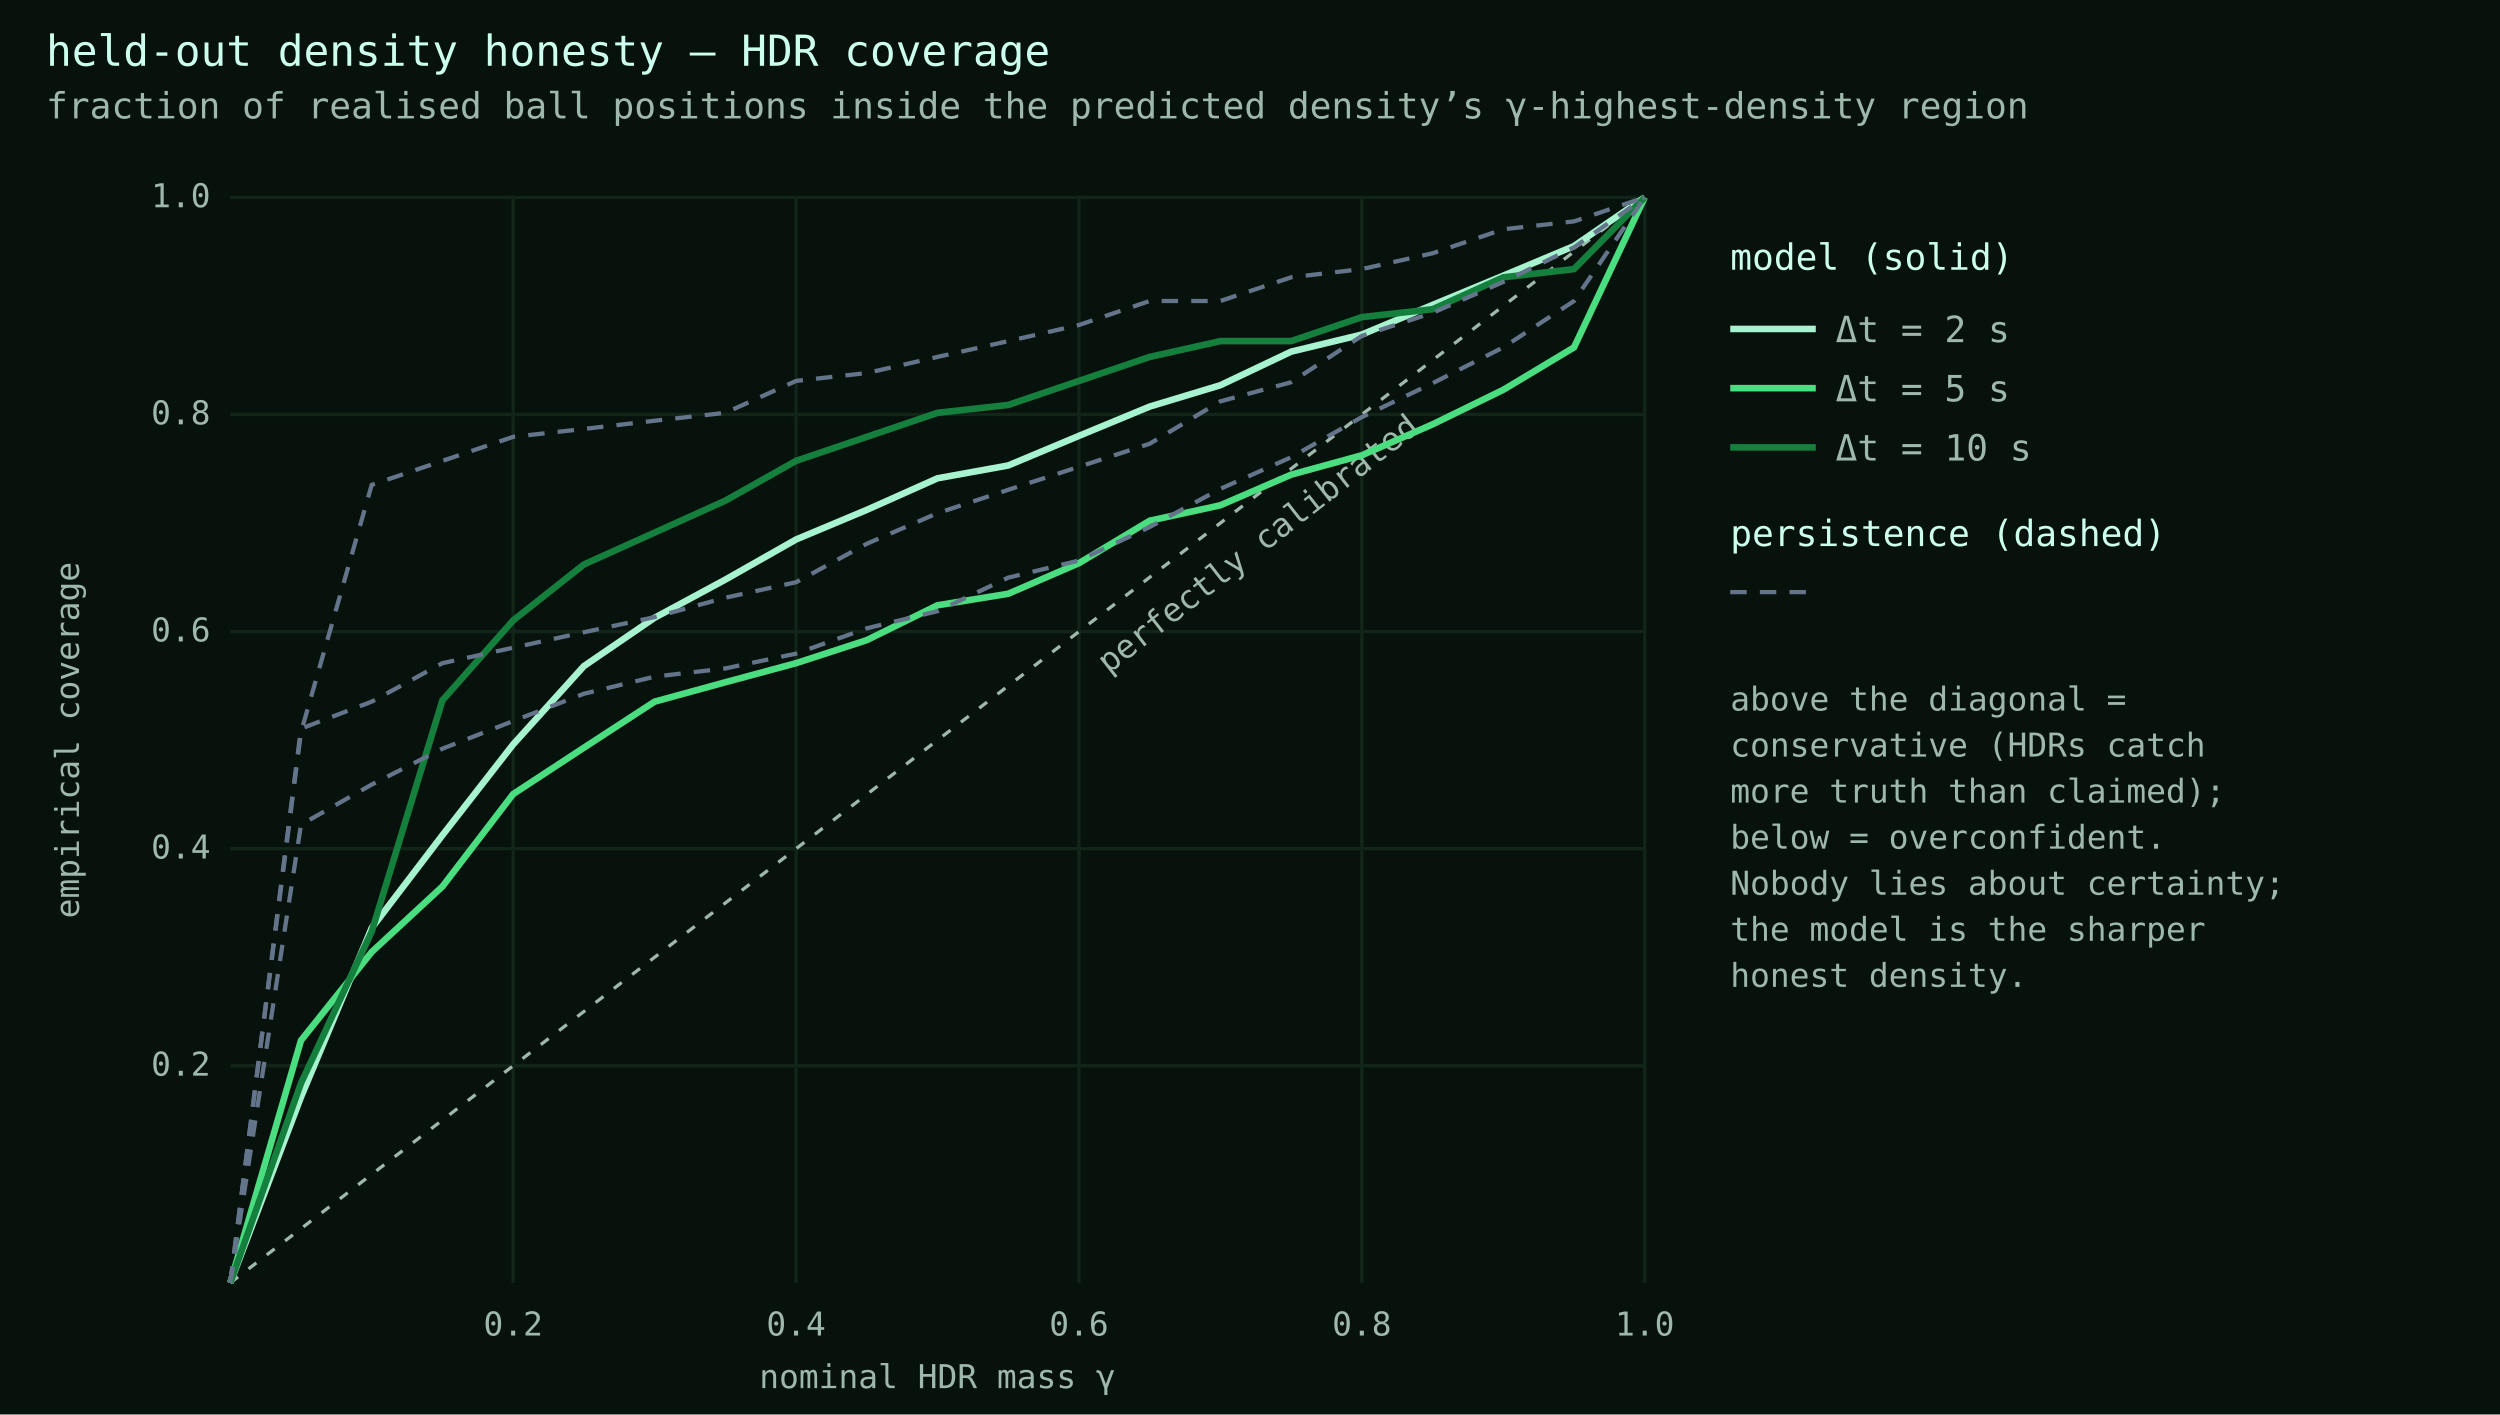
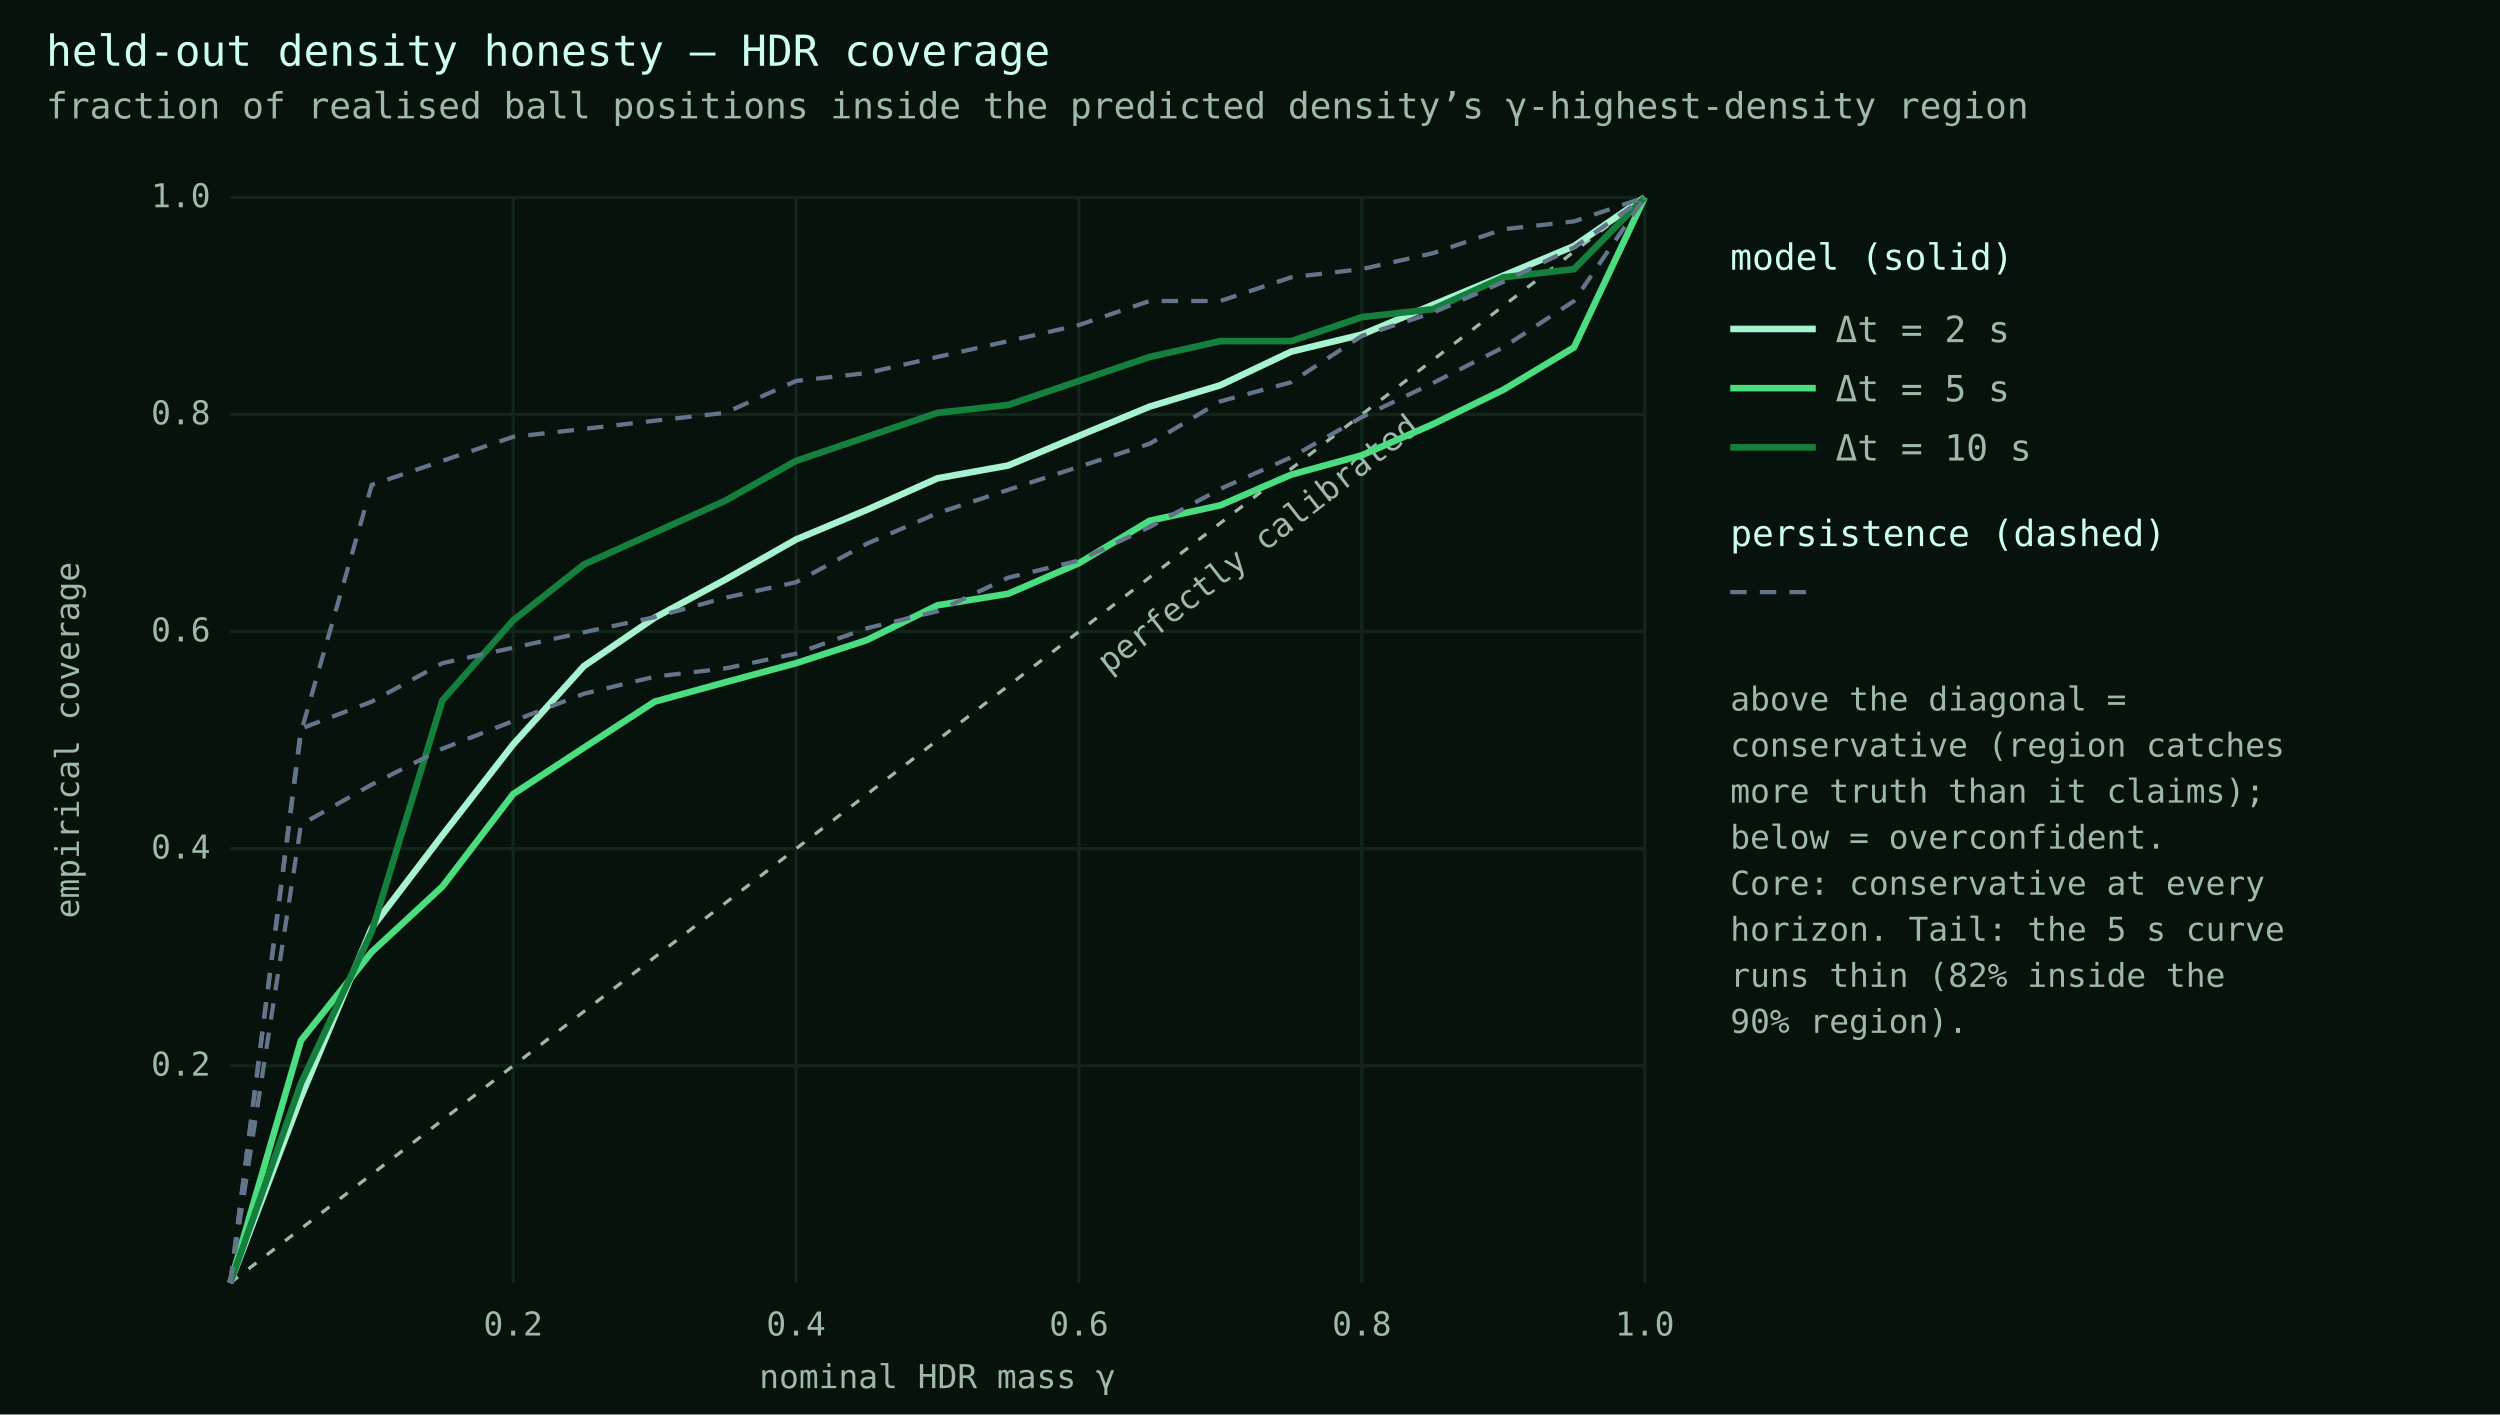
<svg xmlns="http://www.w3.org/2000/svg" width="760" height="430" viewBox="0 0 760 430" font-family="monospace">
  <rect width="760" height="430" fill="#07120c" />
  <text x="14" y="20" fill="#cfe" font-size="13">held-out density honesty — HDR coverage</text>
  <text x="14" y="36" fill="#9fb8ac" font-size="11">fraction of realised ball positions inside the predicted density’s γ-highest-density region</text>
  <line x1="70" y1="324.0" x2="500" y2="324.0" stroke="#122519" />
  <text x="64" y="327.0" fill="#9fb8ac" font-size="10" text-anchor="end">0.2</text>
  <line x1="156.0" y1="390.0" x2="156.0" y2="60.0" stroke="#122519" />
  <text x="156.0" y="406" fill="#9fb8ac" font-size="10" text-anchor="middle">0.2</text>
  <line x1="70" y1="258.0" x2="500" y2="258.0" stroke="#122519" />
  <text x="64" y="261.0" fill="#9fb8ac" font-size="10" text-anchor="end">0.4</text>
  <line x1="242.0" y1="390.0" x2="242.0" y2="60.0" stroke="#122519" />
  <text x="242.0" y="406" fill="#9fb8ac" font-size="10" text-anchor="middle">0.4</text>
  <line x1="70" y1="192.0" x2="500" y2="192.0" stroke="#122519" />
  <text x="64" y="195.0" fill="#9fb8ac" font-size="10" text-anchor="end">0.6</text>
  <line x1="328.0" y1="390.0" x2="328.0" y2="60.0" stroke="#122519" />
  <text x="328.0" y="406" fill="#9fb8ac" font-size="10" text-anchor="middle">0.6</text>
  <line x1="70" y1="126.0" x2="500" y2="126.0" stroke="#122519" />
  <text x="64" y="129.0" fill="#9fb8ac" font-size="10" text-anchor="end">0.8</text>
  <line x1="414.0" y1="390.0" x2="414.0" y2="60.0" stroke="#122519" />
  <text x="414.0" y="406" fill="#9fb8ac" font-size="10" text-anchor="middle">0.8</text>
  <line x1="70" y1="60.0" x2="500" y2="60.0" stroke="#122519" />
  <text x="64" y="63.0" fill="#9fb8ac" font-size="10" text-anchor="end">1.0</text>
  <line x1="500.0" y1="390.0" x2="500.0" y2="60.0" stroke="#122519" />
  <text x="500.0" y="406" fill="#9fb8ac" font-size="10" text-anchor="middle">1.0</text>
  <text x="285" y="422" fill="#9fb8ac" font-size="10" text-anchor="middle">nominal HDR mass γ</text>
  <text x="24" y="225" fill="#9fb8ac" font-size="10" transform="rotate(-90 24 225)" text-anchor="middle">empirical coverage</text>
  <line x1="70.0" y1="390.0" x2="500.0" y2="60.0" stroke="#9fb8ac" stroke-width="1" stroke-dasharray="3,4" />
  <text x="337" y="205" fill="#9fb8ac" font-size="10" transform="rotate(-38 337 205)">perfectly calibrated</text>
  <path d="M70.0,390.0 L91.5,333.5 L113.0,282.1 L134.5,253.9 L156.0,226.3 L177.5,202.5 L199.0,187.8 L220.5,176.2 L242.0,164.0 L263.5,155.0 L285.0,145.4 L306.5,141.5 L328.0,132.5 L349.5,123.6 L371.0,117.1 L392.5,106.9 L414.0,101.7 L435.5,92.7 L457.0,83.8 L478.5,74.8 L500.0,60.0" fill="none" stroke="#a7f3d0" stroke-width="2" />
  <path d="M70.0,390.0 L91.5,316.3 L113.0,289.4 L134.5,269.5 L156.0,241.4 L177.5,227.3 L199.0,213.3 L220.5,207.4 L242.0,201.6 L263.5,194.6 L285.0,184.0 L306.5,180.5 L328.0,171.2 L349.5,158.3 L371.0,153.6 L392.5,144.3 L414.0,138.4 L435.5,129.0 L457.0,118.5 L478.5,105.6 L500.0,60.0" fill="none" stroke="#4ade80" stroke-width="2" />
  <path d="M70.0,390.0 L91.5,329.3 L113.0,283.2 L134.5,212.9 L156.0,188.6 L177.5,171.6 L199.0,161.9 L220.5,152.2 L242.0,140.1 L263.5,132.8 L285.0,125.5 L306.5,123.1 L328.0,115.8 L349.5,108.5 L371.0,103.7 L392.5,103.7 L414.0,96.4 L435.5,94.0 L457.0,84.3 L478.5,81.8 L500.0,60.0" fill="none" stroke="#15803d" stroke-width="2" />
  <path d="M70.0,390.0 L91.5,250.7 L113.0,238.5 L134.5,227.6 L156.0,219.2 L177.5,210.9 L199.0,205.7 L220.5,203.2 L242.0,198.7 L263.5,191.0 L285.0,185.8 L306.5,175.6 L328.0,170.4 L349.5,160.2 L371.0,148.6 L392.5,139.0 L414.0,126.8 L435.5,116.5 L457.0,105.6 L478.5,91.5 L500.0,60.0" fill="none" stroke="#64748b" stroke-width="1.3" stroke-dasharray="5,4" />
  <path d="M70.0,390.0 L91.5,221.5 L113.0,213.3 L134.5,201.6 L156.0,196.9 L177.5,192.2 L199.0,187.6 L220.5,181.7 L242.0,177.0 L263.5,165.3 L285.0,156.0 L306.5,148.9 L328.0,141.9 L349.5,134.9 L371.0,122.0 L392.5,116.2 L414.0,102.1 L435.5,95.1 L457.0,85.7 L478.5,75.2 L500.0,60.0" fill="none" stroke="#64748b" stroke-width="1.3" stroke-dasharray="5,4" />
  <path d="M70.0,390.0 L91.5,222.6 L113.0,147.4 L134.5,140.1 L156.0,132.8 L177.5,130.4 L199.0,127.9 L220.5,125.5 L242.0,115.8 L263.5,113.4 L285.0,108.5 L306.5,103.7 L328.0,98.8 L349.5,91.5 L371.0,91.5 L392.5,84.3 L414.0,81.8 L435.5,77.0 L457.0,69.7 L478.5,67.3 L500.0,60.0" fill="none" stroke="#64748b" stroke-width="1.3" stroke-dasharray="5,4" />
  <text x="526" y="82" fill="#cfe" font-size="11">model (solid)</text>
  <line x1="526" y1="100" x2="552" y2="100" stroke="#a7f3d0" stroke-width="2" />
  <text x="558" y="104" fill="#9fb8ac" font-size="11">Δt = 2 s</text>
  <line x1="526" y1="118" x2="552" y2="118" stroke="#4ade80" stroke-width="2" />
  <text x="558" y="122" fill="#9fb8ac" font-size="11">Δt = 5 s</text>
  <line x1="526" y1="136" x2="552" y2="136" stroke="#15803d" stroke-width="2" />
  <text x="558" y="140" fill="#9fb8ac" font-size="11">Δt = 10 s</text>
  <text x="526" y="166" fill="#cfe" font-size="11">persistence (dashed)</text>
  <line x1="526" y1="180" x2="552" y2="180" stroke="#64748b" stroke-width="1.3" stroke-dasharray="5,4" />
  <text x="526" y="216" fill="#9fb8ac" font-size="10">above the diagonal =</text>
-   <text x="526" y="230" fill="#9fb8ac" font-size="10">conservative (HDRs catch</text>
-   <text x="526" y="244" fill="#9fb8ac" font-size="10">more truth than claimed);</text>
+   <text x="526" y="230" fill="#9fb8ac" font-size="10">conservative (region catches</text>
+   <text x="526" y="244" fill="#9fb8ac" font-size="10">more truth than it claims);</text>
  <text x="526" y="258" fill="#9fb8ac" font-size="10">below = overconfident.</text>
-   <text x="526" y="272" fill="#9fb8ac" font-size="10">Nobody lies about certainty;</text>
-   <text x="526" y="286" fill="#9fb8ac" font-size="10">the model is the sharper</text>
-   <text x="526" y="300" fill="#9fb8ac" font-size="10">honest density.</text>
+   <text x="526" y="272" fill="#9fb8ac" font-size="10">Core: conservative at every</text>
+   <text x="526" y="286" fill="#9fb8ac" font-size="10">horizon. Tail: the 5 s curve</text>
+   <text x="526" y="300" fill="#9fb8ac" font-size="10">runs thin (82% inside the</text>
+   <text x="526" y="314" fill="#9fb8ac" font-size="10">90% region).</text>
</svg>
